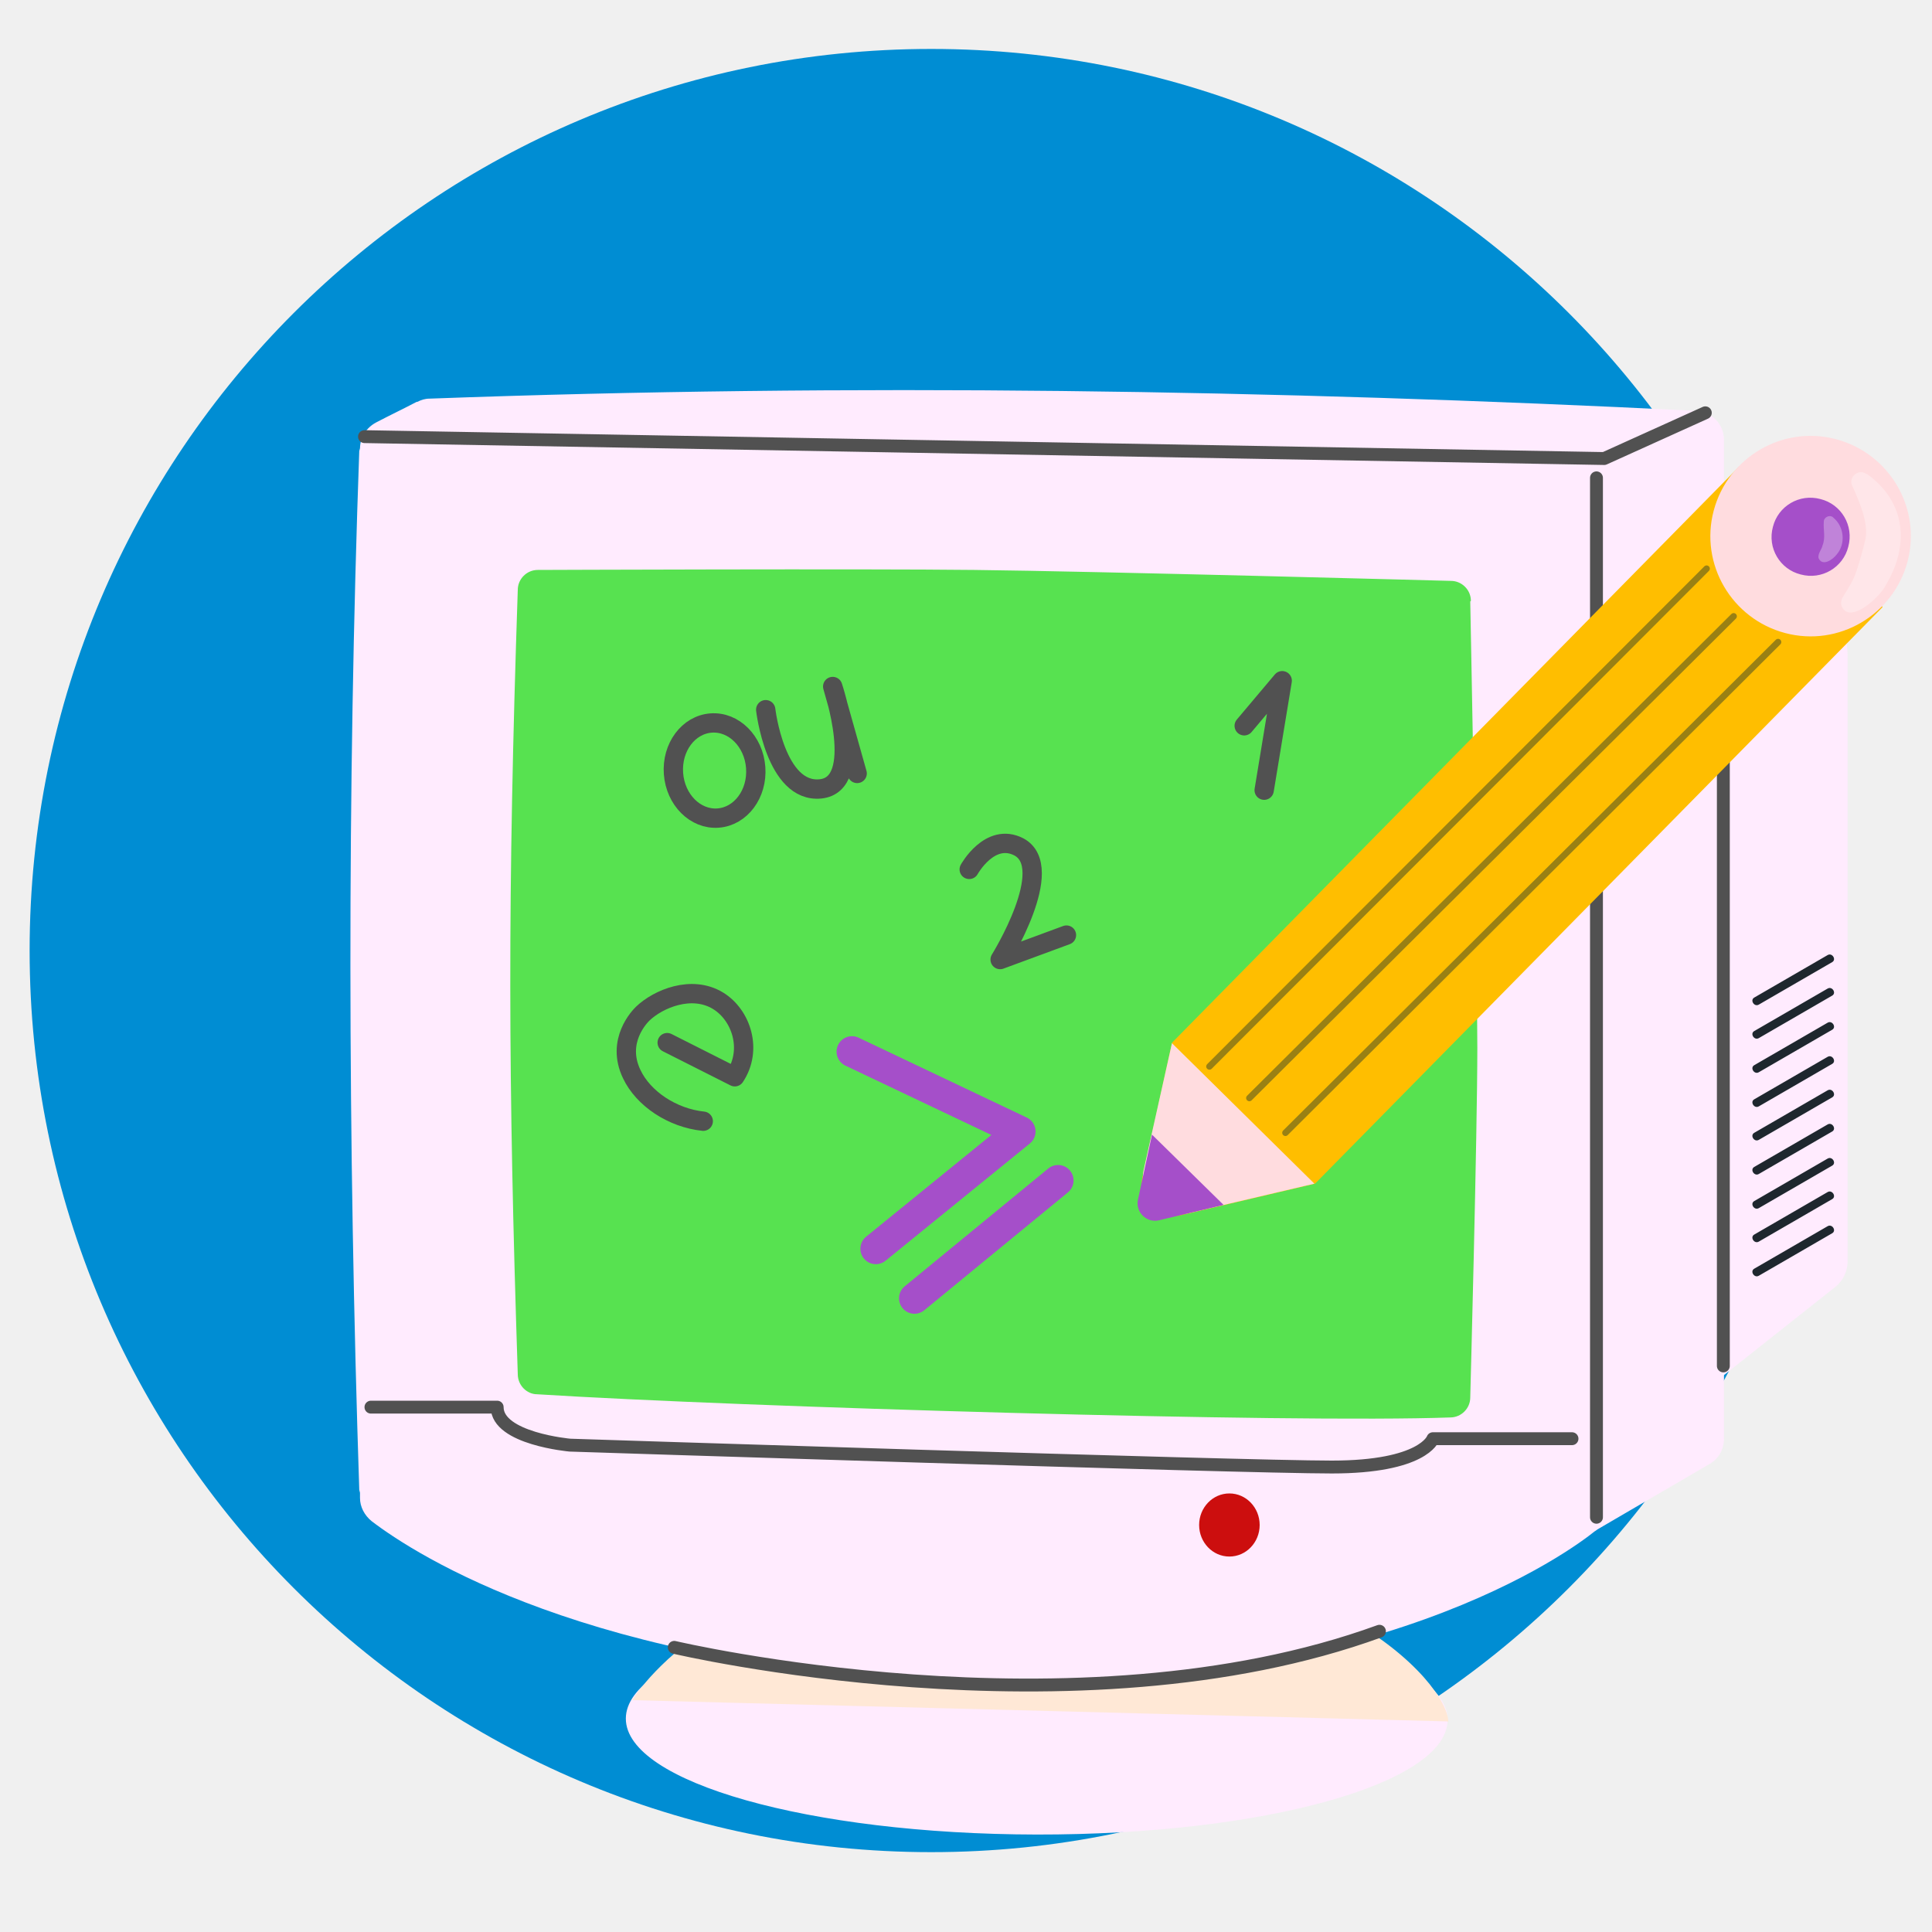
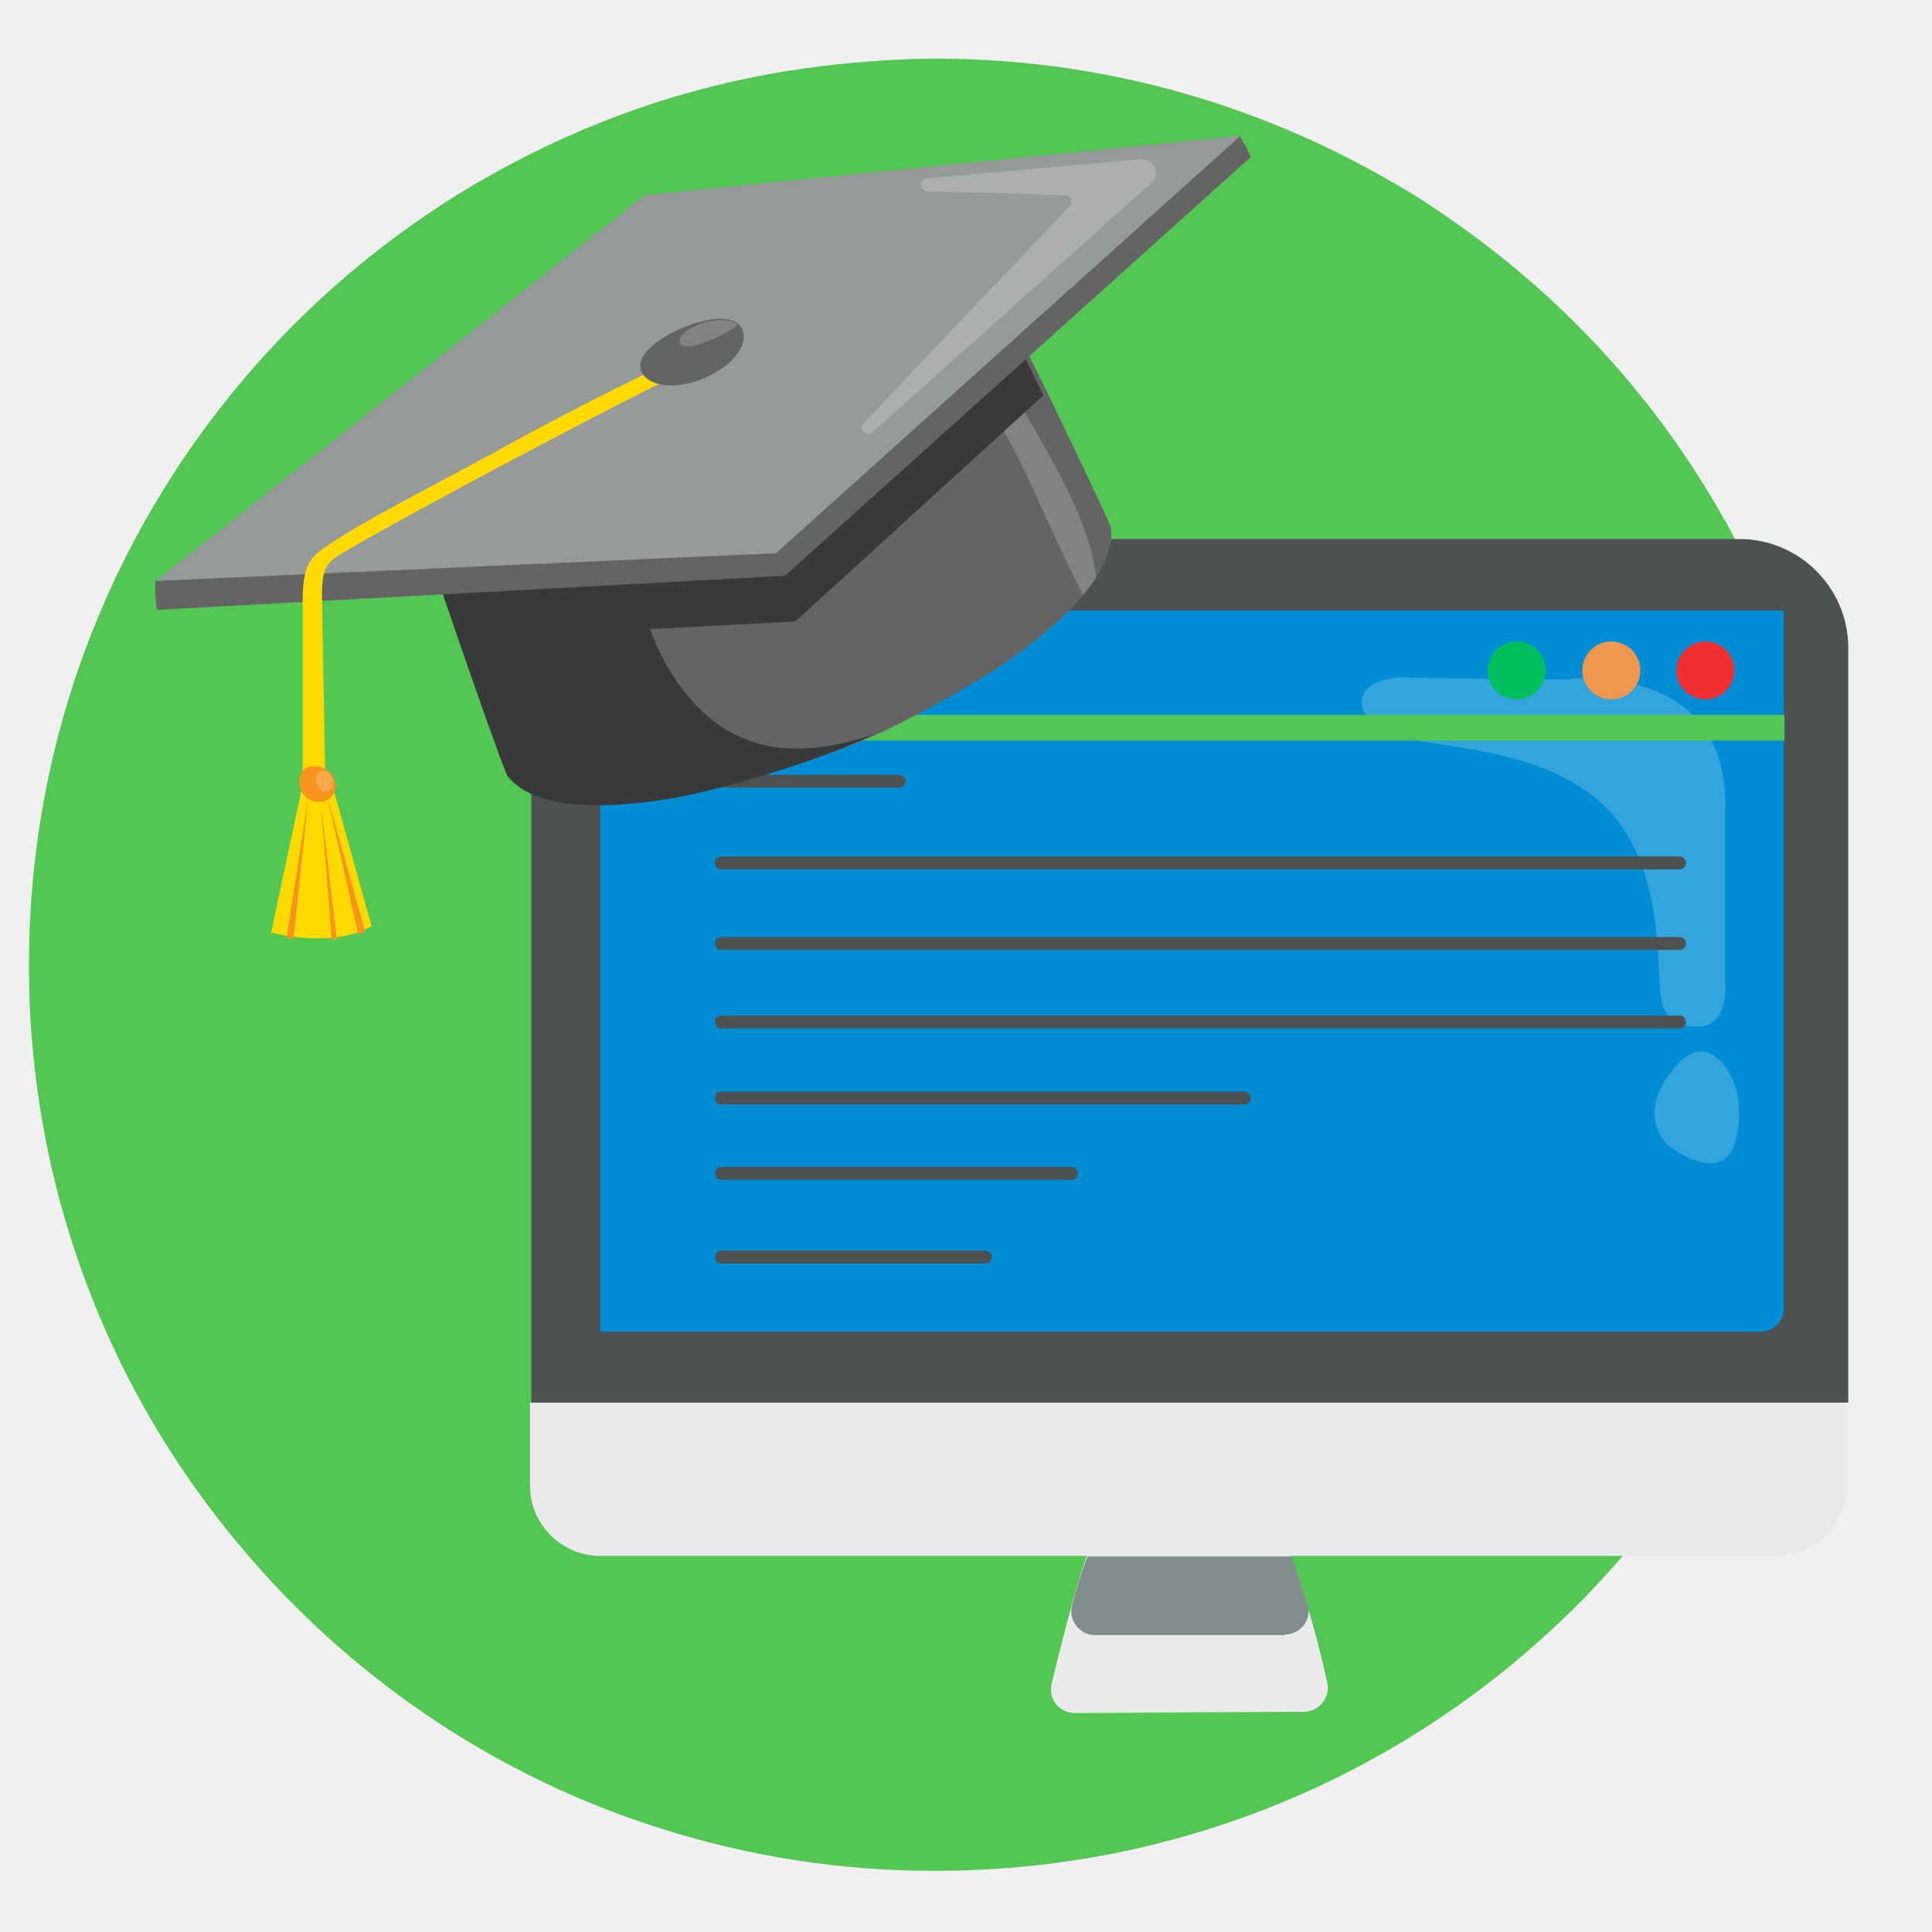
- <svg xmlns="http://www.w3.org/2000/svg" id="Camada_1" version="1.1" viewBox="0 0 300 300">
+ <svg xmlns="http://www.w3.org/2000/svg" version="1.1" viewBox="0 0 300 300">
  <defs>
-     <style>.st0{opacity:.3}.st1{stroke-width:3px;stroke:#515151;stroke-linejoin:round;fill:none;stroke-linecap:round}.st7{fill:#fff}.st10{fill:#ffebfe}.st11,.st13{fill:#ffdcdf;fill-rule:evenodd}.st13{fill:#a54fc9}</style>
+     <style>
+       .cls-1 {
+         fill: #646464;
+       }
+ 
+       .cls-2 {
+         fill: #00bf5f;
+       }
+ 
+       .cls-3 {
+         fill: #54c654;
+       }
+ 
+       .cls-4 {
+         fill: #ffda00;
+       }
+ 
+       .cls-5 {
+         fill: #fff;
+         isolation: isolate;
+         opacity: .2;
+       }
+ 
+       .cls-6 {
+         fill: #828d8e;
+       }
+ 
+       .cls-7 {
+         fill: #ef3030;
+       }
+ 
+       .cls-8 {
+         fill: #008dd3;
+       }
+ 
+       .cls-9 {
+         stroke: #54c654;
+         stroke-miterlimit: 10;
+         stroke-width: 4px;
+       }
+ 
+       .cls-9, .cls-10 {
+         fill: none;
+       }
+ 
+       .cls-11 {
+         fill: #f7941e;
+       }
+ 
+       .cls-10 {
+         stroke: #4d5152;
+         stroke-linecap: round;
+         stroke-linejoin: round;
+         stroke-width: 2px;
+       }
+ 
+       .cls-12 {
+         fill: #37393a;
+       }
+ 
+       .cls-13 {
+         fill: #4d5152;
+       }
+ 
+       .cls-14 {
+         fill: #eaeaea;
+       }
+ 
+       .cls-15 {
+         fill: #979a9b;
+       }
+ 
+       .cls-16 {
+         fill: #ed9751;
+       }
+     </style>
  </defs>
-   <circle cx="144.6" cy="147.6" r="140" fill="#008dd3" />
-   <ellipse cx="161.1" cy="267.2" class="st10" rx="17.9" ry="63.8" transform="rotate(-89.9 160.923 267.143)" />
-   <path fill="#ffe8d6" d="M224.9 267.4c-.1-6.2-19.3-27.8-67.2-27.2-46.1.6-59.5 23.8-59.5 23.8l126.6 3.3z" />
-   <path d="M64.7 62.4c-2.1 1.1-4.2 2.1-6.3 3.2-1.5.8-2.5 2.3-2.5 4.1v162.9c0 1.4.7 2.7 1.8 3.6 6.8 5.2 33.9 22.8 90.5 25 65.5 2.6 96.3-20.9 99.4-23.4.2-.1.4-.3.6-.4l17.3-10.1c1.4-.8 2.2-2.3 2.2-3.9V68.3c0-2.4-1.9-4.4-4.3-4.5-65.8-3.3-131.4-4.3-196.7-1.9-.7 0-1.3.2-1.9.5z" class="st10" />
-   <path d="M55.8 69.6c-1.9 52.9-1.8 107.7 0 162.2l23-83.3-23-78.9zm211.8 8.3l13.6 11.7c3.6 3.1 5.7 7.7 5.7 12.5v93.7c0 1.6-.7 3.1-2 4.1l-17.3 13.7V77.9z" class="st10" />
-   <path fill="#1e272e" d="M283.8 190.4l-11.4 6.6c-.7.4 0 1.5.7 1.1l11.4-6.6c.7-.4 0-1.5-.7-1.1zm0-5.3l-11.4 6.6c-.7.4 0 1.5.7 1.1l11.4-6.6c.7-.4 0-1.5-.7-1.1zm0-5.2l-11.4 6.6c-.7.4 0 1.5.7 1.1l11.4-6.6c.7-.4 0-1.5-.7-1.1zm0-5.3l-11.4 6.6c-.7.4 0 1.5.7 1.1l11.4-6.6c.7-.4 0-1.5-.7-1.1zm0-5.3l-11.4 6.6c-.7.4 0 1.5.7 1.1l11.4-6.6c.7-.4 0-1.5-.7-1.1zm0-5.2l-11.4 6.6c-.7.4 0 1.5.7 1.1l11.4-6.6c.7-.4 0-1.5-.7-1.1zm0-5.3l-11.4 6.6c-.7.4 0 1.5.7 1.1l11.4-6.6c.7-.4 0-1.5-.7-1.1zm0-5.3l-11.4 6.6c-.7.4 0 1.5.7 1.1l11.4-6.6c.7-.4 0-1.5-.7-1.1zm0-5.2l-11.4 6.6c-.7.4 0 1.5.7 1.1l11.4-6.6c.7-.4 0-1.5-.7-1.1z" />
-   <ellipse cx="190.9" cy="236.8" fill="#cc0e0e" rx="4.7" ry="4.9" />
-   <path fill="#57e250" d="M228.4 93.3c0-1.7-1.4-3.1-3.1-3.1 0 0-55.5-1.5-74-1.7-17-.2-67.8 0-67.8 0-1.7 0-3.1 1.4-3.1 3.1-1.6 47.5-1.5 76.1 0 121.8 0 1.7 1.4 3.1 3 3.1 31.7 2 117.1 4.5 141.8 3.6 1.7 0 3.1-1.4 3.1-3.1 0 0 1.1-40.9 1.1-54.3s-1.1-69.3-1.1-69.3z" />
-   <path fill="none" stroke="#515151" stroke-linecap="round" stroke-linejoin="round" stroke-width="2" d="M56.6 67.8l192.5 3.4 15.7-7.1m-16.9 10.1v161.4m-143.2 20.2s62.3 14.7 109.5-2.5m29.9-29.9h-21.6s-1.5 4.4-15.7 4.4-118.3-3.4-118.3-3.4-11.3-1-11.3-5.9H57.6m210-140.6v134.2" />
-   <path fill="none" stroke="#a54fc9" stroke-linecap="round" stroke-miterlimit="10" stroke-width="4.8" d="M158.4 175.7L136 193.9m28.3-10.6L142 201.6m16.4-25.9l-26.1-12.4" />
-   <path d="M193.2 112.7l5.9-7-2.8 17M150.5 135s3.2-5.8 7.7-3.5c6 3.2-2.9 17.5-2.9 17.5l10.3-3.8m-62 16.7l10.5 5.3c2.8-4.2 1-9.6-2.6-11.8-4.1-2.5-9.3-.3-11.7 2-.4.4-4.2 4.2-1.7 9.4 1.8 3.8 6.3 6.8 11.1 7.3" class="st1" />
-   <ellipse cx="111" cy="119.6" class="st1" rx="6.4" ry="7.4" transform="rotate(-4.2 111.654 120.154)" />
-   <path d="M118.9 110.2s1.5 13 8.5 12.3c7-.7 1.9-15.9 1.9-15.9l3.8 13.5" class="st1" />
-   <path fill="#ffbe00" fill-rule="evenodd" d="M292.3 94.2l-11.1-10.9-11.1-10.9-88.1 89.5-4.6 20.9c-.8 3.6 2.4 6.7 6 5.9l20.8-4.9 88.1-89.5z" />
-   <path d="M182 161.9l-4.4 19.7c-.9 4.1 2.8 7.7 6.9 6.8l19.6-4.6L182 162z" class="st11" />
-   <path d="M178.9 176.1l-2.2 10.2c-.4 1.9 1.3 3.6 3.2 3.2l10.1-2.4-11.1-10.9z" class="st13" />
-   <path d="M285.1 68.2c8.3 2.2 13.3 10.7 11.1 19-2.2 8.3-10.7 13.3-19 11.1-8.3-2.2-13.3-10.7-11.1-19 2.2-8.3 10.7-13.3 19-11.1z" class="st11" />
-   <path d="M282.7 77.5c3.2.8 5.2 4.1 4.3 7.4-.8 3.2-4.1 5.2-7.4 4.3-3.2-.8-5.2-4.1-4.3-7.4.8-3.2 4.1-5.2 7.4-4.3z" class="st13" />
-   <path fill="none" stroke="#998014" stroke-linecap="round" stroke-linejoin="round" d="M187.8 165.6L265 88.3m-71 82.2l75.2-74.8m-69.6 80.2l76.5-76.2" />
-   <g class="st0">
-     <path d="M289.9 73.6c6 4.3 6.7 11 2.9 17.3-.8 1.7-5.5 6.1-6.8 3.3-.2-.5-.1-1 .1-1.4.9-1.5 1.7-2.6 2.2-4.2.4-1.2 1-3.3 1.3-4.6.3-1.1.2-2.4-.2-3.9s-1.1-3.2-1.8-4.7c-.6-1.3 1-2.7 2.2-1.8z" class="st7" />
-   </g>
-   <g class="st0">
-     <path d="M284.7 80.4c1.7 1.4 1.9 4.1.5 5.7-.6.8-2.2 1.9-2.8.6-.2-.7.5-1.4.6-2 .5-1.2.1-2.4.2-3.7 0-.7.9-1.1 1.4-.7z" class="st7" />
+   <g>
+     <g id="Camada_1">
+       <g>
+         <g id="Camada_2">
+           <path class="cls-3" d="M286,149.2c.1,20.5-4.3,40-12,57.6-21.8,49.2-70.9,83.5-128.2,83.7-15.2.1-29.9-2.3-43.6-6.7-25.8-8.2-48.4-23.8-65.3-44.2-17.6-21.1-29.1-47.5-31.8-76.5-.4-4.2-.6-8.4-.6-12.7-.2-47.8,23.5-90.2,59.8-115.7,4.8-3.4,9.7-6.4,14.8-9.1,7.3-3.9,14.8-7.1,22.8-9.7,7.5-2.4,15.2-4.2,23.2-5.3,6.4-.9,12.9-1.4,19.5-1.5,25.9-.1,50.1,6.8,71.1,18.9,3.8,2.1,7.4,4.5,10.9,7,16.8,11.9,30.8,27.3,41,45.4,1.2,2,2.2,4.1,3.3,6.2.9,1.8,1.7,3.6,2.6,5.4,2.7,6,4.9,12.1,6.8,18.4,2,7.1,3.6,14.4,4.5,21.7h0c.8,5.7,1.2,11.4,1.2,17.1Z" />
+         </g>
+         <g>
+           <g>
+             <g>
+               <g id="computer">
+                 <path class="cls-13" d="M286.9,217.8H82.5v-117.2c0-9.3,7.6-16.9,16.9-16.9h170.7c9.3,0,16.9,7.6,16.9,16.9v117.2h0Z" />
+                 <path class="cls-8" d="M277.2,94.8H96.9c-2.1,0-3.7,1.6-3.7,3.7v108.3h180.1c2.1,0,3.7-1.6,3.7-3.7v-108.3h0Z" />
+                 <path class="cls-14" d="M276,241.6H93.2c-5.9,0-10.9-4.8-10.9-10.9v-12.9h204.5v12.9c0,6-4.8,10.9-10.9,10.9Z" />
+                 <path class="cls-14" d="M166.9,266c-2.4,0-4.2-2.2-3.6-4.6,1.3-5.3,3.5-14.2,5.3-19.4l.2-.4h31.6l.3.7c2.2,6.2,4,12.6,5.4,19,.5,2.3-1.3,4.5-3.6,4.5l-35.6.2Z" />
+                 <path class="cls-6" d="M199.5,253.8c2.5,0,4.3-2.4,3.5-4.7-.7-2.2-1.5-4.5-2.2-6.7l-.3-.7h-31.6l-.2.4c-.9,2.3-1.6,4.7-2.2,7.1-.7,2.3,1.1,4.7,3.5,4.7h29.5Z" />
+               </g>
+               <path class="cls-5" d="M243.9,105.4s23.6-2.6,24,18.9v29.8s0,5.4-4.3,5.3c-1.8,0-5.3,0-5.8-5.3-.5-7,0-21.5-9.6-29.8-8.7-7.5-22-8-29.6-9.6-9.5-2.1-9.5-9.6-.5-9.5,8.6.2,25.8.3,25.8.3Z" />
+               <path class="cls-5" d="M269.1,167.7s-3.8-9-9.6-1.3c-5.8,7.7,0,11.8,0,11.8,0,0,7.3,5.5,9.6,0,2.2-5.6,0-10.5,0-10.5Z" />
+             </g>
+             <line class="cls-10" x1="103.5" y1="121.3" x2="139.6" y2="121.3" />
+             <line class="cls-10" x1="112" y1="134" x2="260.8" y2="134" />
+             <line class="cls-10" x1="112" y1="146.5" x2="260.8" y2="146.5" />
+             <line class="cls-10" x1="112" y1="170.5" x2="193.2" y2="170.5" />
+             <line class="cls-10" x1="112" y1="182.2" x2="166.4" y2="182.2" />
+             <line class="cls-10" x1="112" y1="195.2" x2="153" y2="195.2" />
+             <line class="cls-10" x1="112" y1="158.7" x2="260.8" y2="158.7" />
+           </g>
+           <g>
+             <line class="cls-9" x1="277.1" y1="113" x2="92.7" y2="113" />
+             <g>
+               <circle class="cls-7" cx="264.8" cy="104.1" r="4.5" />
+               <circle class="cls-16" cx="250.2" cy="104.1" r="4.5" />
+               <circle class="cls-2" cx="235.5" cy="104.1" r="4.5" />
+             </g>
+           </g>
+         </g>
+       </g>
+       <g>
+         <g>
+           <g>
+             <path class="cls-4" d="M47,121.8l-4.9,23c0,0,9.5,2.6,15.6-1l-6.3-22.6-4.4.5Z" />
+             <g>
+               <path class="cls-11" d="M47.9,123.7l-3.4,21.9c.3.1.7.2,1.1.2l2.3-22.1Z" />
+               <path class="cls-11" d="M49.8,124.3l1.7,21.6c.3,0,.5,0,.8,0l-2.5-21.5Z" />
+               <path class="cls-11" d="M50.8,123.6l4.8,21.4c.4,0,.8-.2,1.1-.4l-5.9-21Z" />
+             </g>
+           </g>
+           <g>
+             <g>
+               <path class="cls-1" d="M80.3,120c4.6,5.8,16.7,4.9,25.3,3.5,7.2-1.2,19.1-4.8,26.9-7.9,1.4-.6,3.1-1.3,4.8-2.1h0c6.7-3.2,15-7.9,19.7-11.2,3.7-2.6,8-6.1,11.1-9.8.7-.9,1.4-1.8,2-2.7,1.7-2.6,2.7-5.3,2.4-7.9-1.5-3.6-6.1-13.1-10.1-21.4-3.7-7.5-6.9-14-6.9-14,0,0-1.9,1.5-4.8,3.8-1,.8-2.1,1.6-3.2,2.5-9.4,7.3-24.5,18.6-32,21.7-3.3,1.4-8.9,2.7-15.1,3.8-14.8,2.8-33.1,4.6-33.1,4.6,0,0,2.2,6.5,4.9,14.2,3,8.8,6.6,19.1,8.2,22.8Z" />
+               <path class="cls-12" d="M78.8,120.5c4.6,5.8,16.7,4.9,25.3,3.5,7.2-1.2,19.1-4.8,26.9-7.9,1.4-.6,3.1-1.3,4.8-2.1-12.2,4.1-21.9,2.9-29.3-6.3-3.9-4.8-7.4-12.4-7.4-19.8,0-3-.1-6.2-.2-8.9-14.8,2.8-33.1,4.6-33.1,4.6,0,0,10.2,30.1,13,37Z" />
+               <path class="cls-5" d="M147.5,52.8c1.8,2.6,3.3,5,4.8,7.6,2.6,4.8,4.9,8.6,7.6,14.4,2.1,4.6,6,13.3,8.3,17.6.7-.9,1.4-1.8,2-2.7-.8-8-6.4-17.7-10.6-24.8-2.6-4.4-5.3-9.4-8.8-14.6-1,.8-2.1,1.6-3.2,2.5Z" />
+             </g>
+             <path class="cls-12" d="M162,61.4l-38.5,35.1-51.4,2.7c-2.7-7.9-5-14.7-5-14.7,0,0,2.4-.2,6.1-.7,1.2-.1,2.6-.3,4.1-.5,11.8-1.5,30.5-4.2,38-7.3,3.3-1.4,8.2-4.4,13.4-8,12.4-8.5,26.7-20.1,26.7-20.1,0,0,3.1,6.2,6.6,13.5Z" />
+             <g>
+               <path class="cls-1" d="M193.6,23h0c0-.1-.1-.2-.2-.3,0-.1,0-.2-.2-.3h0c-.2-.5-.5-.9-.7-1.3l-72.5,63.7-95.9,5.4c0,.9,0,2,.1,3.1,0,0,0,0,0,0,0,0,0,0,0,0h0c0,.5.1,1,.2,1.4l97.5-5.3L194.2,24.4c-.2-.4-.4-.9-.6-1.4Z" />
+               <g>
+                 <polygon class="cls-15" points="100.1 30.3 24.2 90.2 120.5 85.9 192.6 21.1 100.1 30.3" />
+                 <path class="cls-5" d="M177.3,24.7l-33.4,3c-1.2.1-1.2,1.9,0,2l21.5.6c.8,0,1.3,1,.7,1.7l-32,33.7c-.9.9.4,2.2,1.4,1.4l43.3-38.7c1.5-1.3.4-3.8-1.6-3.6Z" />
+               </g>
+             </g>
+             <path class="cls-4" d="M103.9,57.4l-.8-.7c-8.6,4-20,10-26.6,13.7-6.6,3.6-19,10-23.3,12.8-4.5,2.9-6.2,3.4-6.2,10v27.7h1.8c0,0,1.7,0,1.7,0l-.5-28.4c0-4.3.7-5.2,3.3-6.7,6.3-3.7,17.8-9.9,24.2-13.3,6.5-3.4,20.3-10.8,27.4-14.1l-1-.9Z" />
+             <g>
+               <path class="cls-1" d="M115.3,51.2c-1-2.3-5-2.1-9.3-.3-4.3,1.8-7.4,4.5-6.4,6.8,1,2.3,5.3,2.9,9.6,1.1,4.3-1.8,7.1-5.1,6.1-7.6Z" />
+               <path class="cls-5" d="M108.6,50.3c-4.4,1.8-4.1,4.7.7,2.9,1.7-.6,3.8-1.6,5.2-2.7-1-1.3-4.5-.8-5.9-.2Z" />
+             </g>
+           </g>
+         </g>
+         <g>
+           <path class="cls-11" d="M52,121.8c0-1.6-1.4-2.8-3-2.8,0,0,0,0,0,0,0,0,0,0,0,0,0,0-.1,0-.2,0-.1,0-.3,0-.4,0,0,0,0,0-.1,0-.1,0-.3,0-.4.1,0,0,0,0-.1,0-.1,0-.2.1-.4.2,0,0,0,0-.1.1-.1,0-.2.2-.3.3,0,0,0,.1-.1.2,0,0-.2.2-.2.3,0,0,0,.1-.1.2,0,0,0,.2-.1.3,0,.1,0,.2,0,.3,0,0,0,.1,0,.2,0,.2,0,.3,0,.5,0,0,0,0,0,0,0,.8.4,1.5.9,2,.3.3.6.5.9.6.3.1.7.2,1.1.2.2,0,.4,0,.5,0,0,0,.1,0,.2,0,.1,0,.2,0,.3-.1,0,0,.1,0,.2-.1,0,0,.2,0,.3-.2,0,0,.1,0,.2-.1,0,0,0,0,.1,0,0,0,0,0,0,0,.6-.5,1-1.4,1-2.3Z" />
+           <path class="cls-5" d="M50.3,119.7c-2-.1-1.4,3.2.2,3.2,1.8,0,1.4-3.1-.2-3.2Z" />
+         </g>
+       </g>
+     </g>
  </g>
</svg>
